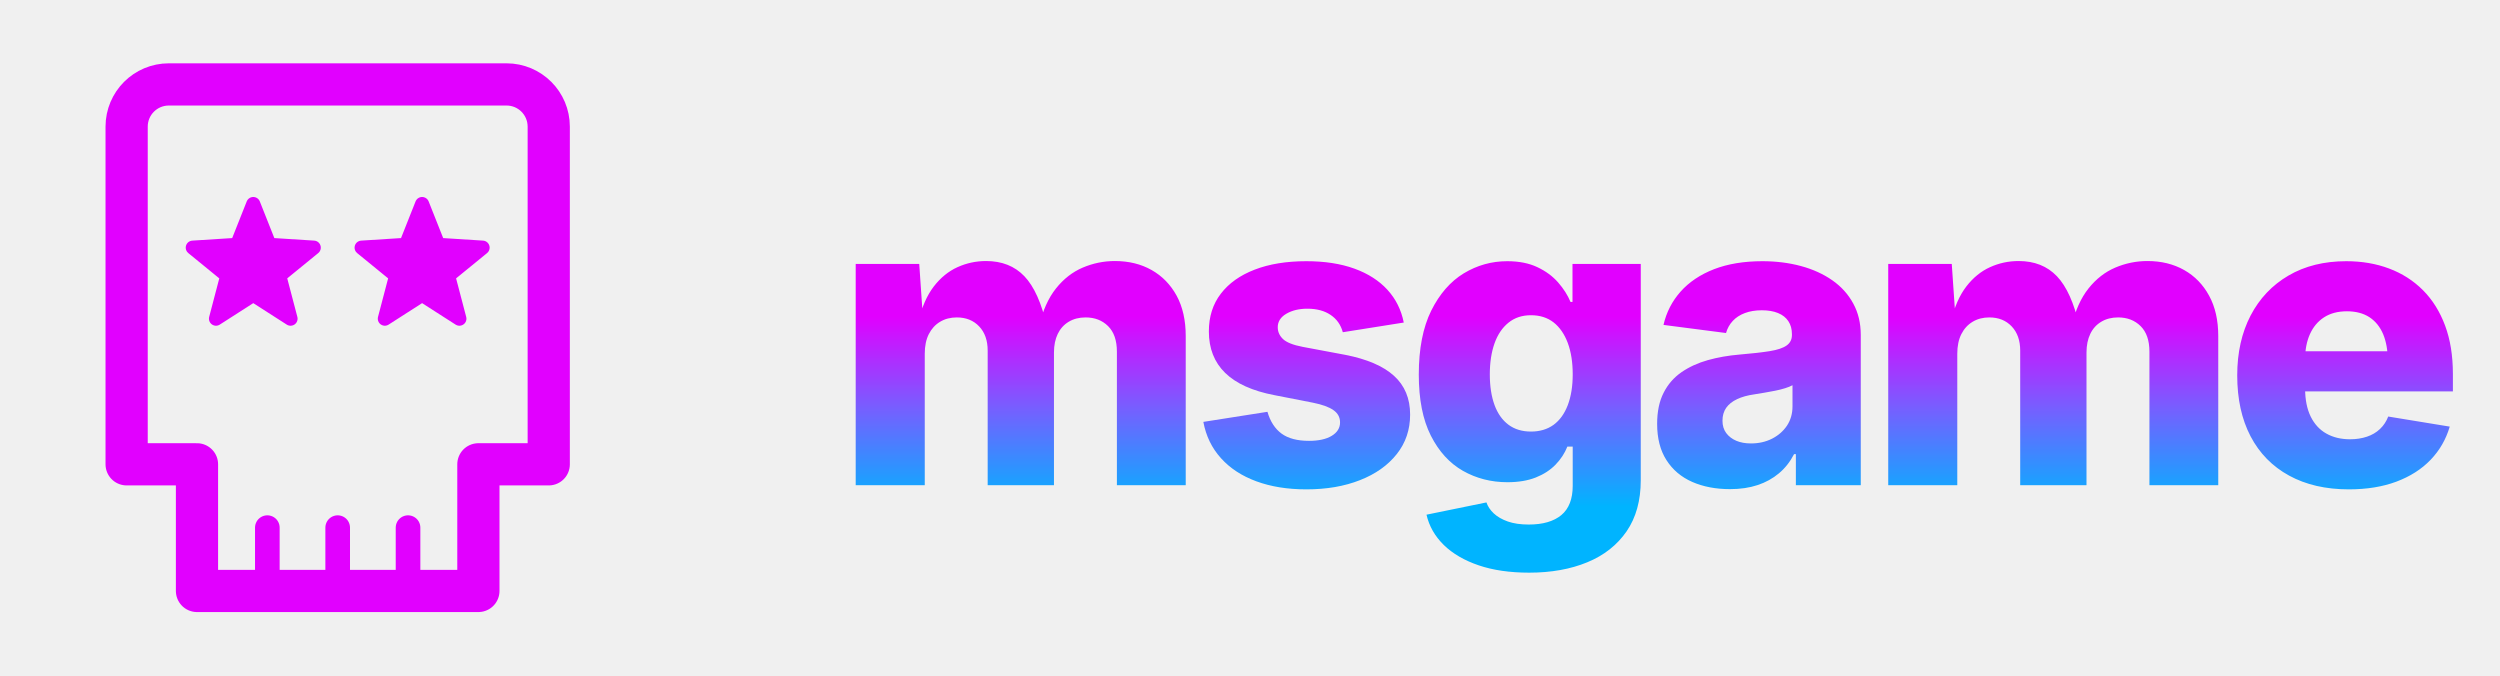
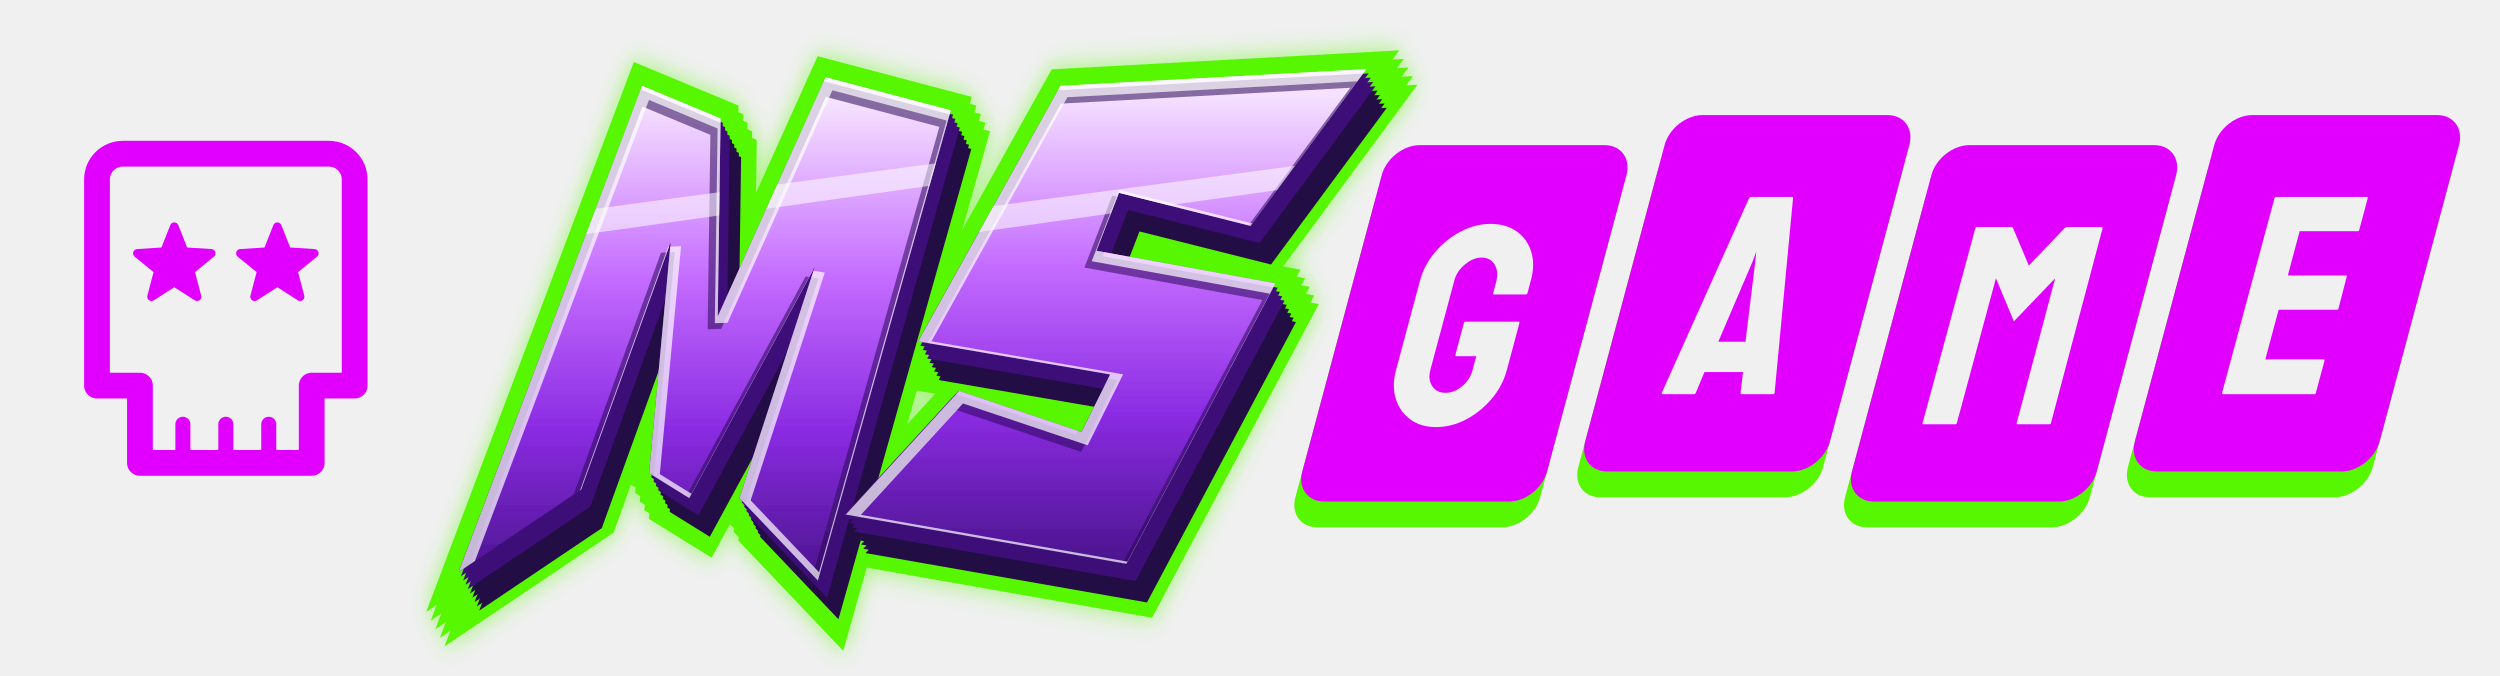
<svg xmlns="http://www.w3.org/2000/svg" viewBox="0 0 444.2 120" width="444.2" height="120" role="img" aria-label="MSGAME">
-   <defs>
-     <linearGradient id="msgame-g" gradientUnits="userSpaceOnUse" x1="0" y1="45" x2="0" y2="90">
-       <stop offset="0" stop-color="#e100ff" />
-       <stop offset=".25" stop-color="#e100ff" />
-       <stop offset=".6" stop-color="#7a5cff" />
-       <stop offset="1" stop-color="#00b4ff" />
-     </linearGradient>
-   </defs>
-   <g transform="translate(0 0) scale(1.25)" fill="none" stroke="#e100ff" stroke-width="6" stroke-linecap="round" stroke-linejoin="round">
-     <path d="M24 12H72a6 6 0 0 1 6 6V66H68V84H28V66H18V18a6 6 0 0 1 6-6Z" />
-     <g fill="#e100ff" stroke-width="2">
-       <polygon points="36,29 38.3,34.8 44.6,35.2 39.7,39.2 41.3,45.3 36,41.9 30.7,45.3 32.3,39.2 27.4,35.2 33.7,34.8" />
-       <polygon points="60,29 62.3,34.8 68.6,35.2 63.7,39.2 65.3,45.3 60,41.9 54.7,45.3 56.3,39.2 51.4,35.2 57.7,34.8" />
+   <g transform="translate(3.5 9) scale(0.763)">
+     <g transform="translate(0 12)">
+       <g transform="translate(0 0) scale(1.0)" fill="none" stroke="#e100ff" stroke-width="6" stroke-linecap="round" stroke-linejoin="round">
+         <path d="M24 12H72a6 6 0 0 1 6 6V66H68V84H28V66H18V18a6 6 0 0 1 6-6Z" />
+         <g fill="#e100ff" stroke-width="2">
+           <polygon points="36,29 38.3,34.8 44.6,35.2 39.7,39.2 41.3,45.3 36,41.9 30.7,45.3 32.3,39.2 27.4,35.2 33.7,34.8" />
+           <polygon points="60,29 62.3,34.8 68.6,35.2 63.7,39.2 65.3,45.3 60,41.9 54.7,45.3 56.3,39.2 51.4,35.2 57.7,34.8" />
+         </g>
+         <path d="M38 75V84M48 75V84M58 75V84" stroke-width="3.5" />
+       </g>
    </g>
-     <path d="M38 75V84M48 75V84M58 75V84" stroke-width="3.5" />
+     <mask id="mgk" maskUnits="userSpaceOnUse" x="280" y="0" width="320" height="130">
+       <rect x="280" y="0" width="320" height="130" fill="#fff" />
+       <g fill="#000">
+         <path transform="translate(309.65 87) scale(0.066 -0.066)" d="M223 -10Q169 -10 125 17Q81 44 54.5 89.5Q28 135 28 191V508Q28 562 54.5 607.5Q81 653 125.5 680Q170 707 223 707Q278 707 322.5 680.5Q367 654 393 609Q419 564 419 508V462Q419 458 414 458H302Q298 458 298 462V500Q298 538 276.5 563Q255 588 223 588Q194 588 171.5 564Q149 540 149 508V191Q149 158 171 134.5Q193 111 223 111Q255 111 276.5 134Q298 157 298 191V240H228Q223 240 223 245V357Q223 362 228 362H415Q419 362 419 357V191Q419 135 392.5 89.5Q366 44 322 17Q278 -10 223 -10Z" />
+         <path transform="translate(374.41 80) scale(0.066 -0.066)" d="M6 5 130 692Q131 696 135 696H280Q284 696 285 692L404 5Q405 0 400 0H289Q285 0 284 5L273 78H137L126 5Q125 0 121 0H10Q6 0 6 5ZM157 185H253L212 466L206 503L202 466Z" />
+         <path transform="translate(434.78 87) scale(0.066 -0.066)" d="M44 0Q40 0 40 5L42 692Q42 696 46 696H168Q172 696 175 692L266 560L357 692Q360 696 364 696H487Q491 696 491 692L493 5Q493 0 489 0H376Q372 0 372 5L371 515L266 363L162 515L161 5Q161 0 157 0Z" />
+         <path transform="translate(502.64 80) scale(0.066 -0.066)" d="M44 0Q40 0 40 5L41 692Q41 696 45 696H366Q370 696 370 691V579Q370 575 366 575H161V419H366Q370 419 370 415L371 302Q371 298 367 298H161V123H367Q371 123 371 118V4Q371 0 367 0Z" />
+       </g>
+     </mask>
+     <g transform="translate(0 108) skewX(-15) translate(0 -108)" mask="url(#mgk)">
+       <g fill="#56f700">
+         <rect x="296" y="28" width="57" height="83" rx="7" />
+         <rect x="360" y="21" width="57" height="83" rx="7" />
+         <rect x="424" y="28" width="57" height="83" rx="7" />
+         <rect x="488" y="21" width="57" height="83" rx="7" />
+       </g>
+       <g fill="#e100ff">
+         <rect x="296" y="22" width="57" height="83" rx="7" />
+         <rect x="360" y="15" width="57" height="83" rx="7" />
+         <rect x="424" y="22" width="57" height="83" rx="7" />
+         <rect x="488" y="15" width="57" height="83" rx="7" />
+       </g>
+     </g>
+     <defs>
+       <filter id="mgf" x="-20%" y="-20%" width="140%" height="140%">
+         <feDropShadow dx="0" dy="0" stdDeviation="3" flood-color="#56f700" flood-opacity=".55" />
+       </filter>
+       <linearGradient id="mgg" x1="0" y1="0" x2="0" y2="1">
+         <stop offset=".05" stop-color="#f6e2ff" />
+         <stop offset=".4" stop-color="#c46bff" />
+         <stop offset=".7" stop-color="#8a2be2" />
+         <stop offset="1" stop-color="#4a148c" />
+       </linearGradient>
+       <clipPath id="mgcm">
+         <polygon points="105.8,121.4 118.2,8.2 138.5,15.8 150.2,61.9 160.4,6.2 191.6,13.9 190.0,123.4 166.6,104.2 169.7,50.4 154.9,104.2 144.0,98.4 134.6,44.6 129.2,102.2" />
+       </clipPath>
+       <clipPath id="mgcs">
+         <polygon points="285.8,4.3 268.6,40.8 235.9,33.1 234.3,46.6 278.0,54.2 260.8,119.5 192.2,108.0 210.9,79.2 242.1,88.8 245.2,75.4 198.4,67.7 215.6,8.2" />
+       </clipPath>
+     </defs>
+     <g transform="translate(0 108) skewX(-15) translate(0 -108)" filter="url(#mgf)">
+       <polygon points="105.8,121.4 118.2,8.2 138.5,15.8 150.2,61.9 160.4,6.2 191.6,13.9 190.0,123.4 166.6,104.2 169.7,50.4 154.9,104.2 144.0,98.4 134.6,44.6 129.2,102.2" fill="#56f700" stroke="#56f700" stroke-width="8" stroke-linejoin="miter" stroke-miterlimit="6" />
+       <polygon points="107.4,123.4 119.8,10.2 140.1,17.8 151.8,63.9 162.0,8.2 193.2,15.9 191.6,125.4 168.2,106.2 171.3,52.4 156.5,106.2 145.6,100.4 136.2,46.6 130.8,104.2" fill="#56f700" stroke="#56f700" stroke-width="8" stroke-linejoin="miter" stroke-miterlimit="6" />
+       <polygon points="109.0,125.4 121.4,12.2 141.7,19.8 153.4,65.9 163.6,10.2 194.8,17.9 193.2,127.4 169.8,108.2 172.9,54.4 158.1,108.2 147.2,102.4 137.8,48.6 132.4,106.2" fill="#56f700" stroke="#56f700" stroke-width="8" stroke-linejoin="miter" stroke-miterlimit="6" />
+       <polygon points="110.6,127.4 123.0,14.2 143.3,21.8 155.0,67.9 165.2,12.2 196.4,19.9 194.8,129.4 171.4,110.2 174.5,56.4 159.7,110.2 148.8,104.4 139.4,50.6 134.0,108.2" fill="#56f700" stroke="#56f700" stroke-width="8" stroke-linejoin="miter" stroke-miterlimit="6" />
+       <polygon points="112.2,129.4 124.6,16.2 144.9,23.8 156.6,69.9 166.8,14.2 198.0,21.9 196.4,131.4 173.0,112.2 176.1,58.4 161.3,112.2 150.4,106.4 141.0,52.6 135.6,110.2" fill="#56f700" stroke="#56f700" stroke-width="8" stroke-linejoin="miter" stroke-miterlimit="6" />
+       <polygon points="285.8,4.3 268.6,40.8 235.9,33.1 234.3,46.6 278.0,54.2 260.8,119.5 192.2,108.0 210.9,79.2 242.1,88.8 245.2,75.4 198.4,67.7 215.6,8.2" fill="#56f700" stroke="#56f700" stroke-width="8" stroke-linejoin="miter" stroke-miterlimit="6" />
+       <polygon points="287.4,6.3 270.2,42.8 237.5,35.1 235.9,48.6 279.6,56.2 262.4,121.5 193.8,110.0 212.5,81.2 243.7,90.8 246.8,77.4 200.0,69.7 217.2,10.2" fill="#56f700" stroke="#56f700" stroke-width="8" stroke-linejoin="miter" stroke-miterlimit="6" />
+       <polygon points="289.0,8.3 271.8,44.8 239.1,37.1 237.5,50.6 281.2,58.2 264.0,123.5 195.4,112.0 214.1,83.2 245.3,92.8 248.4,79.4 201.6,71.7 218.8,12.2" fill="#56f700" stroke="#56f700" stroke-width="8" stroke-linejoin="miter" stroke-miterlimit="6" />
+       <polygon points="290.6,10.3 273.4,46.8 240.7,39.1 239.1,52.6 282.8,60.2 265.6,125.5 197.0,114.0 215.7,85.2 246.9,94.8 250.0,81.4 203.2,73.7 220.4,14.2" fill="#56f700" stroke="#56f700" stroke-width="8" stroke-linejoin="miter" stroke-miterlimit="6" />
+       <polygon points="292.2,12.3 275.0,48.8 242.3,41.1 240.7,54.6 284.4,62.2 267.2,127.5 198.6,116.0 217.3,87.2 248.5,96.8 251.6,83.4 204.8,75.7 222.0,16.2" fill="#56f700" stroke="#56f700" stroke-width="8" stroke-linejoin="miter" stroke-miterlimit="6" />
+       <polygon points="113.0,130.4 125.4,17.2 145.7,24.8 157.4,70.9 167.6,15.2 198.8,22.9 197.2,132.4 173.8,113.2 176.9,59.4 162.1,113.2 151.2,107.4 141.8,53.6 136.4,111.2" fill="#240845" />
+       <polygon points="112.2,129.4 124.6,16.2 144.9,23.8 156.6,69.9 166.8,14.2 198.0,21.9 196.4,131.4 173.0,112.2 176.1,58.4 161.3,112.2 150.4,106.4 141.0,52.6 135.6,110.2" fill="#240845" />
+       <polygon points="111.4,128.4 123.8,15.2 144.1,22.8 155.8,68.9 166.0,13.2 197.2,20.9 195.6,130.4 172.2,111.2 175.3,57.4 160.5,111.2 149.6,105.4 140.2,51.6 134.8,109.2" fill="#240845" />
+       <polygon points="110.6,127.4 123.0,14.2 143.3,21.8 155.0,67.9 165.2,12.2 196.4,19.9 194.8,129.4 171.4,110.2 174.5,56.4 159.7,110.2 148.8,104.4 139.4,50.6 134.0,108.2" fill="#240845" />
+       <polygon points="109.8,126.4 122.2,13.2 142.5,20.8 154.2,66.9 164.4,11.2 195.6,18.9 194.0,128.4 170.6,109.2 173.7,55.4 158.9,109.2 148.0,103.4 138.6,49.6 133.2,107.2" fill="#240845" />
+       <polygon points="109.0,125.4 121.4,12.2 141.7,19.8 153.4,65.9 163.6,10.2 194.8,17.9 193.2,127.4 169.8,108.2 172.9,54.4 158.1,108.2 147.2,102.4 137.8,48.6 132.4,106.2" fill="#3d0f78" />
+       <polygon points="108.2,124.4 120.6,11.2 140.9,18.8 152.6,64.9 162.8,9.2 194.0,16.9 192.4,126.4 169.0,107.2 172.1,53.4 157.3,107.2 146.4,101.4 137.0,47.6 131.6,105.2" fill="#3d0f78" />
+       <polygon points="107.4,123.4 119.8,10.2 140.1,17.8 151.8,63.9 162.0,8.2 193.2,15.9 191.6,125.4 168.2,106.2 171.3,52.4 156.5,106.2 145.6,100.4 136.2,46.6 130.8,104.2" fill="#3d0f78" />
+       <polygon points="106.6,122.4 119.0,9.2 139.3,16.8 151.0,62.9 161.2,7.2 192.4,14.9 190.8,124.4 167.4,105.2 170.5,51.4 155.7,105.2 144.8,99.4 135.4,45.6 130.0,103.2" fill="#3d0f78" />
+       <polygon points="293.0,13.3 275.8,49.8 243.1,42.1 241.5,55.6 285.2,63.2 268.0,128.5 199.4,117.0 218.1,88.2 249.3,97.8 252.4,84.4 205.6,76.7 222.8,17.2" fill="#240845" />
+       <polygon points="292.2,12.3 275.0,48.8 242.3,41.1 240.7,54.6 284.4,62.2 267.2,127.5 198.6,116.0 217.3,87.2 248.5,96.8 251.6,83.4 204.8,75.7 222.0,16.2" fill="#240845" />
+       <polygon points="291.4,11.3 274.2,47.8 241.5,40.1 239.9,53.6 283.6,61.2 266.4,126.5 197.8,115.0 216.5,86.2 247.7,95.8 250.8,82.4 204.0,74.7 221.2,15.2" fill="#240845" />
+       <polygon points="290.6,10.3 273.4,46.8 240.7,39.1 239.1,52.6 282.8,60.2 265.6,125.5 197.0,114.0 215.7,85.2 246.9,94.8 250.0,81.4 203.2,73.7 220.4,14.2" fill="#240845" />
+       <polygon points="289.8,9.3 272.6,45.8 239.9,38.1 238.3,51.6 282.0,59.2 264.8,124.5 196.2,113.0 214.9,84.2 246.1,93.8 249.2,80.4 202.4,72.7 219.6,13.2" fill="#240845" />
+       <polygon points="289.0,8.3 271.8,44.8 239.1,37.1 237.5,50.6 281.2,58.2 264.0,123.5 195.4,112.0 214.1,83.2 245.3,92.8 248.4,79.4 201.6,71.7 218.8,12.2" fill="#3d0f78" />
+       <polygon points="288.2,7.3 271.0,43.8 238.3,36.1 236.7,49.6 280.4,57.2 263.2,122.5 194.6,111.0 213.3,82.2 244.5,91.8 247.6,78.4 200.8,70.7 218.0,11.2" fill="#3d0f78" />
+       <polygon points="287.4,6.3 270.2,42.8 237.5,35.1 235.9,48.6 279.6,56.2 262.4,121.5 193.8,110.0 212.5,81.2 243.7,90.8 246.8,77.4 200.0,69.7 217.2,10.2" fill="#3d0f78" />
+       <polygon points="286.6,5.3 269.4,41.8 236.7,34.1 235.1,47.6 278.8,55.2 261.6,120.5 193.0,109.0 211.7,80.2 242.9,89.8 246.0,76.4 199.2,68.7 216.4,9.2" fill="#3d0f78" />
+       <polygon points="105.8,121.4 118.2,8.2 138.5,15.8 150.2,61.9 160.4,6.2 191.6,13.9 190.0,123.4 166.6,104.2 169.7,50.4 154.9,104.2 144.0,98.4 134.6,44.6 129.2,102.2" fill="url(#mgg)" />
+       <g clip-path="url(#mgcm)">
+         <polygon points="105.8,124.0 118.2,10.8 138.5,18.4 150.2,64.5 160.4,8.8 191.6,16.5 190.0,126.0 166.6,106.8 169.7,53.0 154.9,106.8 144.0,101.0 134.6,47.2 129.2,104.8" fill="none" stroke="#2a0a55" stroke-width="3.2" opacity=".55" />
+         <polygon points="105.8,121.0 118.2,7.8 138.5,15.4 150.2,61.5 160.4,5.8 191.6,13.5 190.0,123.0 166.6,103.8 169.7,50.0 154.9,103.8 144.0,98.0 134.6,44.2 129.2,101.8" fill="none" stroke="#fff" stroke-width="3" opacity=".7" transform="translate(1.2 1.6)" />
+         <polygon points="92,40 222,22 222,27 92,46" fill="#fff" opacity=".55" />
+       </g>
+       <polygon points="285.8,4.3 268.6,40.8 235.9,33.1 234.3,46.6 278.0,54.2 260.8,119.5 192.2,108.0 210.9,79.2 242.1,88.8 245.2,75.4 198.4,67.7 215.6,8.2" fill="url(#mgg)" />
+       <g clip-path="url(#mgcs)">
+         <polygon points="285.8,6.9 268.6,43.4 235.9,35.7 234.3,49.2 278.0,56.8 260.8,122.1 192.2,110.6 210.9,81.8 242.1,91.4 245.2,78.0 198.4,70.3 215.6,10.8" fill="none" stroke="#2a0a55" stroke-width="3.2" opacity=".55" />
+         <polygon points="285.8,3.9 268.6,40.4 235.9,32.7 234.3,46.2 278.0,53.8 260.8,119.1 192.2,107.6 210.9,78.8 242.1,88.4 245.2,75.0 198.4,67.3 215.6,7.8" fill="none" stroke="#fff" stroke-width="3" opacity=".7" transform="translate(1.2 1.6)" />
+         <polygon points="180,40 310,22 310,27 180,46" fill="#fff" opacity=".55" />
+       </g>
+     </g>
  </g>
-   <path fill="url(#msgame-g)" d="M152.04 86.21V46.9H163.33L164.03 57.1H163.19Q164.1 53.27 165.91 50.91Q167.72 48.56 170.13 47.47Q172.54 46.38 175.21 46.38Q179.43 46.38 182.01 49.08Q184.6 51.79 186 57.94H184.63Q185.58 53.83 187.62 51.26Q189.66 48.7 192.4 47.54Q195.14 46.38 198.1 46.38Q201.79 46.38 204.62 47.98Q207.45 49.58 209.07 52.55Q210.68 55.52 210.68 59.7V86.21H198.45V62.48Q198.45 59.49 196.88 57.94Q195.32 56.4 192.89 56.4Q191.17 56.4 189.89 57.17Q188.61 57.94 187.94 59.33Q187.27 60.72 187.27 62.62V86.21H175.49V62.3Q175.49 59.59 173.98 58Q172.47 56.4 170.01 56.4Q168.32 56.4 167.04 57.17Q165.75 57.94 165.03 59.37Q164.31 60.79 164.31 62.86V86.21ZM232.12 86.95Q227.1 86.95 223.23 85.52Q219.36 84.1 216.94 81.41Q214.51 78.72 213.81 74.96L225.2 73.17Q225.94 75.73 227.69 77.03Q229.45 78.33 232.58 78.33Q235.15 78.33 236.62 77.44Q238.1 76.54 238.1 75.06Q238.1 73.69 236.92 72.87Q235.74 72.04 233.28 71.55L226.43 70.21Q220.59 69.09 217.69 66.26Q214.79 63.43 214.79 58.89Q214.79 54.95 216.92 52.18Q219.05 49.4 222.93 47.91Q226.81 46.41 232.09 46.41Q237.01 46.41 240.65 47.73Q244.29 49.05 246.52 51.49Q248.75 53.93 249.42 57.31L238.59 59.03Q238.06 57.06 236.43 55.96Q234.8 54.85 232.3 54.85Q230.08 54.85 228.55 55.75Q227.03 56.64 227.03 58.15Q227.03 59.35 227.97 60.25Q228.92 61.14 231.46 61.63L238.98 63.04Q244.81 64.17 247.68 66.77Q250.55 69.37 250.55 73.66Q250.55 77.7 248.17 80.69Q245.8 83.68 241.65 85.31Q237.5 86.95 232.12 86.95Z" />
-   <path fill="url(#msgame-g)" d="M271.7 101.75Q266.57 101.75 262.74 100.45Q258.91 99.15 256.53 96.83Q254.16 94.5 253.46 91.45L264.11 89.27Q264.46 90.32 265.41 91.22Q266.36 92.11 267.91 92.66Q269.45 93.2 271.63 93.2Q275.39 93.2 277.42 91.52Q279.44 89.83 279.44 86.31V79.35H278.49Q277.79 81.11 276.4 82.55Q275.01 83.99 272.88 84.84Q270.75 85.68 267.84 85.68Q263.51 85.68 259.94 83.66Q256.38 81.64 254.23 77.4Q252.09 73.17 252.09 66.56Q252.09 59.67 254.3 55.2Q256.52 50.74 260.08 48.57Q263.65 46.41 267.8 46.41Q270.93 46.41 273.16 47.47Q275.39 48.52 276.85 50.19Q278.31 51.86 279.05 53.65H279.4V46.9H291.53V85.33Q291.53 90.74 289.02 94.4Q286.5 98.06 282.04 99.9Q277.57 101.75 271.7 101.75ZM272.02 76.68Q274.38 76.68 276.03 75.49Q277.68 74.29 278.56 71.99Q279.44 69.68 279.44 66.52Q279.44 63.29 278.56 60.93Q277.68 58.58 276.05 57.29Q274.41 56.01 272.02 56.01Q269.66 56.01 268.03 57.33Q266.39 58.65 265.55 61Q264.71 63.36 264.71 66.52Q264.71 69.68 265.55 71.97Q266.39 74.25 268.03 75.47Q269.66 76.68 272.02 76.68ZM307.38 86.91Q303.62 86.91 300.68 85.63Q297.75 84.34 296.1 81.76Q294.44 79.18 294.44 75.31Q294.44 72.04 295.59 69.79Q296.73 67.54 298.77 66.13Q300.81 64.73 303.44 63.99Q306.08 63.25 309.07 63Q312.41 62.72 314.45 62.39Q316.49 62.06 317.44 61.39Q318.39 60.72 318.39 59.52V59.38Q318.39 58.01 317.75 57.06Q317.12 56.11 315.92 55.62Q314.73 55.13 313.04 55.13Q311.35 55.13 310.04 55.62Q308.72 56.11 307.87 57.03Q307.03 57.94 306.68 59.17L295.57 57.73Q296.34 54.36 298.61 51.81Q300.88 49.26 304.55 47.83Q308.23 46.41 313.15 46.41Q316.8 46.41 319.99 47.27Q323.17 48.13 325.56 49.8Q327.95 51.47 329.28 53.92Q330.62 56.36 330.62 59.52V86.21H319.09V80.69H318.77Q317.72 82.73 316.08 84.1Q314.45 85.47 312.29 86.19Q310.12 86.91 307.38 86.91ZM311.11 78.79Q313.18 78.79 314.85 77.95Q316.52 77.1 317.51 75.63Q318.49 74.15 318.49 72.22V68.45Q317.96 68.74 317.17 68.98Q316.38 69.23 315.43 69.42Q314.48 69.61 313.53 69.77Q312.58 69.93 311.71 70.07Q309.91 70.32 308.65 70.92Q307.38 71.51 306.71 72.46Q306.05 73.41 306.05 74.75Q306.05 76.05 306.71 76.94Q307.38 77.84 308.51 78.32Q309.63 78.79 311.11 78.79ZM335.5 86.21V46.9H346.79L347.49 57.1H346.65Q347.56 53.27 349.37 50.91Q351.18 48.56 353.59 47.47Q356 46.38 358.67 46.38Q362.89 46.38 365.47 49.08Q368.06 51.79 369.46 57.94H368.09Q369.04 53.83 371.08 51.26Q373.12 48.7 375.86 47.54Q378.6 46.38 381.56 46.38Q385.25 46.38 388.08 47.98Q390.91 49.58 392.52 52.55Q394.14 55.52 394.14 59.7V86.21H381.91V62.48Q381.91 59.49 380.34 57.94Q378.78 56.4 376.35 56.4Q374.63 56.4 373.35 57.17Q372.06 57.94 371.4 59.33Q370.73 60.72 370.73 62.62V86.21H358.95V62.3Q358.95 59.59 357.44 58Q355.93 56.4 353.47 56.4Q351.78 56.4 350.5 57.17Q349.21 57.94 348.49 59.37Q347.77 60.79 347.77 62.86V86.21ZM417.34 86.95Q411.19 86.95 406.72 84.5Q402.26 82.06 399.88 77.52Q397.51 72.99 397.51 66.7Q397.51 60.65 399.88 56.08Q402.26 51.51 406.62 48.96Q410.98 46.41 416.88 46.41Q421.03 46.41 424.49 47.71Q427.96 49.01 430.51 51.56Q433.05 54.11 434.44 57.84Q435.83 61.56 435.83 66.45V69.54H401.87V62.41H430L424.26 64.09Q424.26 61.35 423.44 59.38Q422.61 57.42 421 56.36Q419.38 55.31 416.99 55.31Q414.6 55.31 412.94 56.38Q411.29 57.45 410.43 59.37Q409.57 61.28 409.57 63.85V68.98Q409.57 72 410.57 74.03Q411.57 76.05 413.37 77.05Q415.16 78.05 417.55 78.05Q419.2 78.05 420.56 77.59Q421.91 77.14 422.88 76.22Q423.84 75.31 424.34 74.01L435.27 75.8Q434.28 79.18 431.88 81.69Q429.47 84.2 425.79 85.58Q422.12 86.95 417.34 86.95Z" />
</svg>
